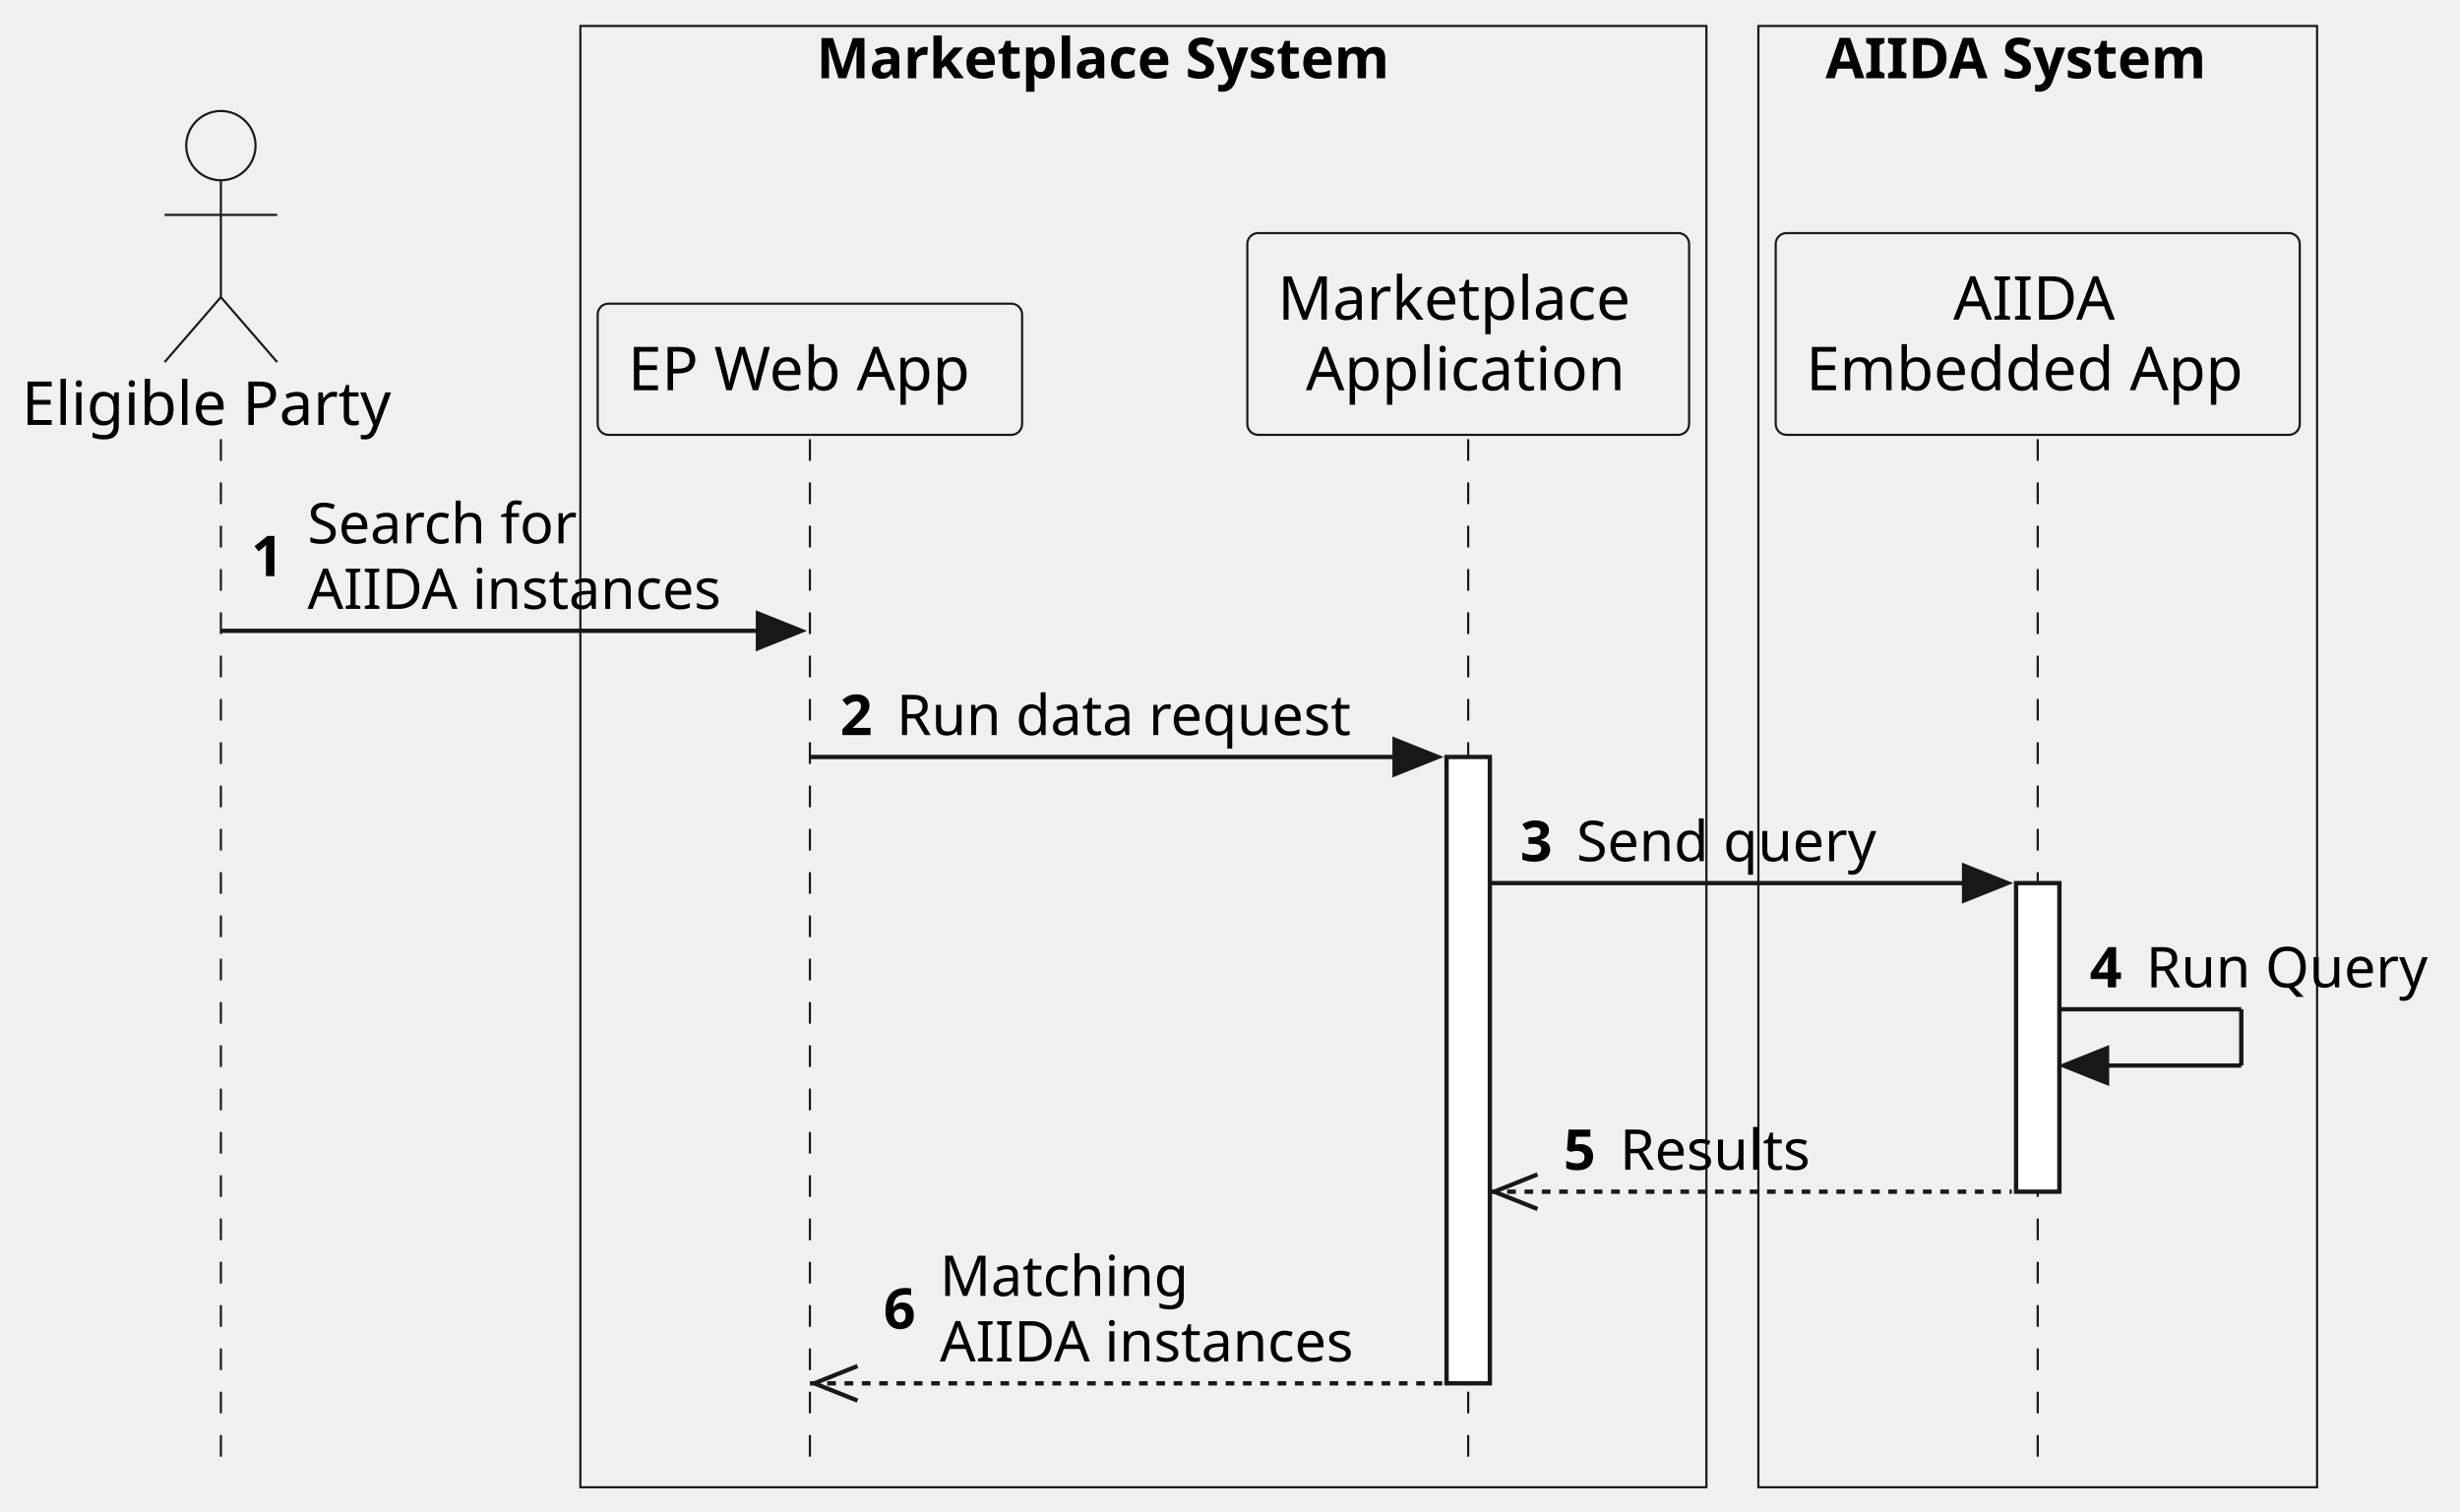
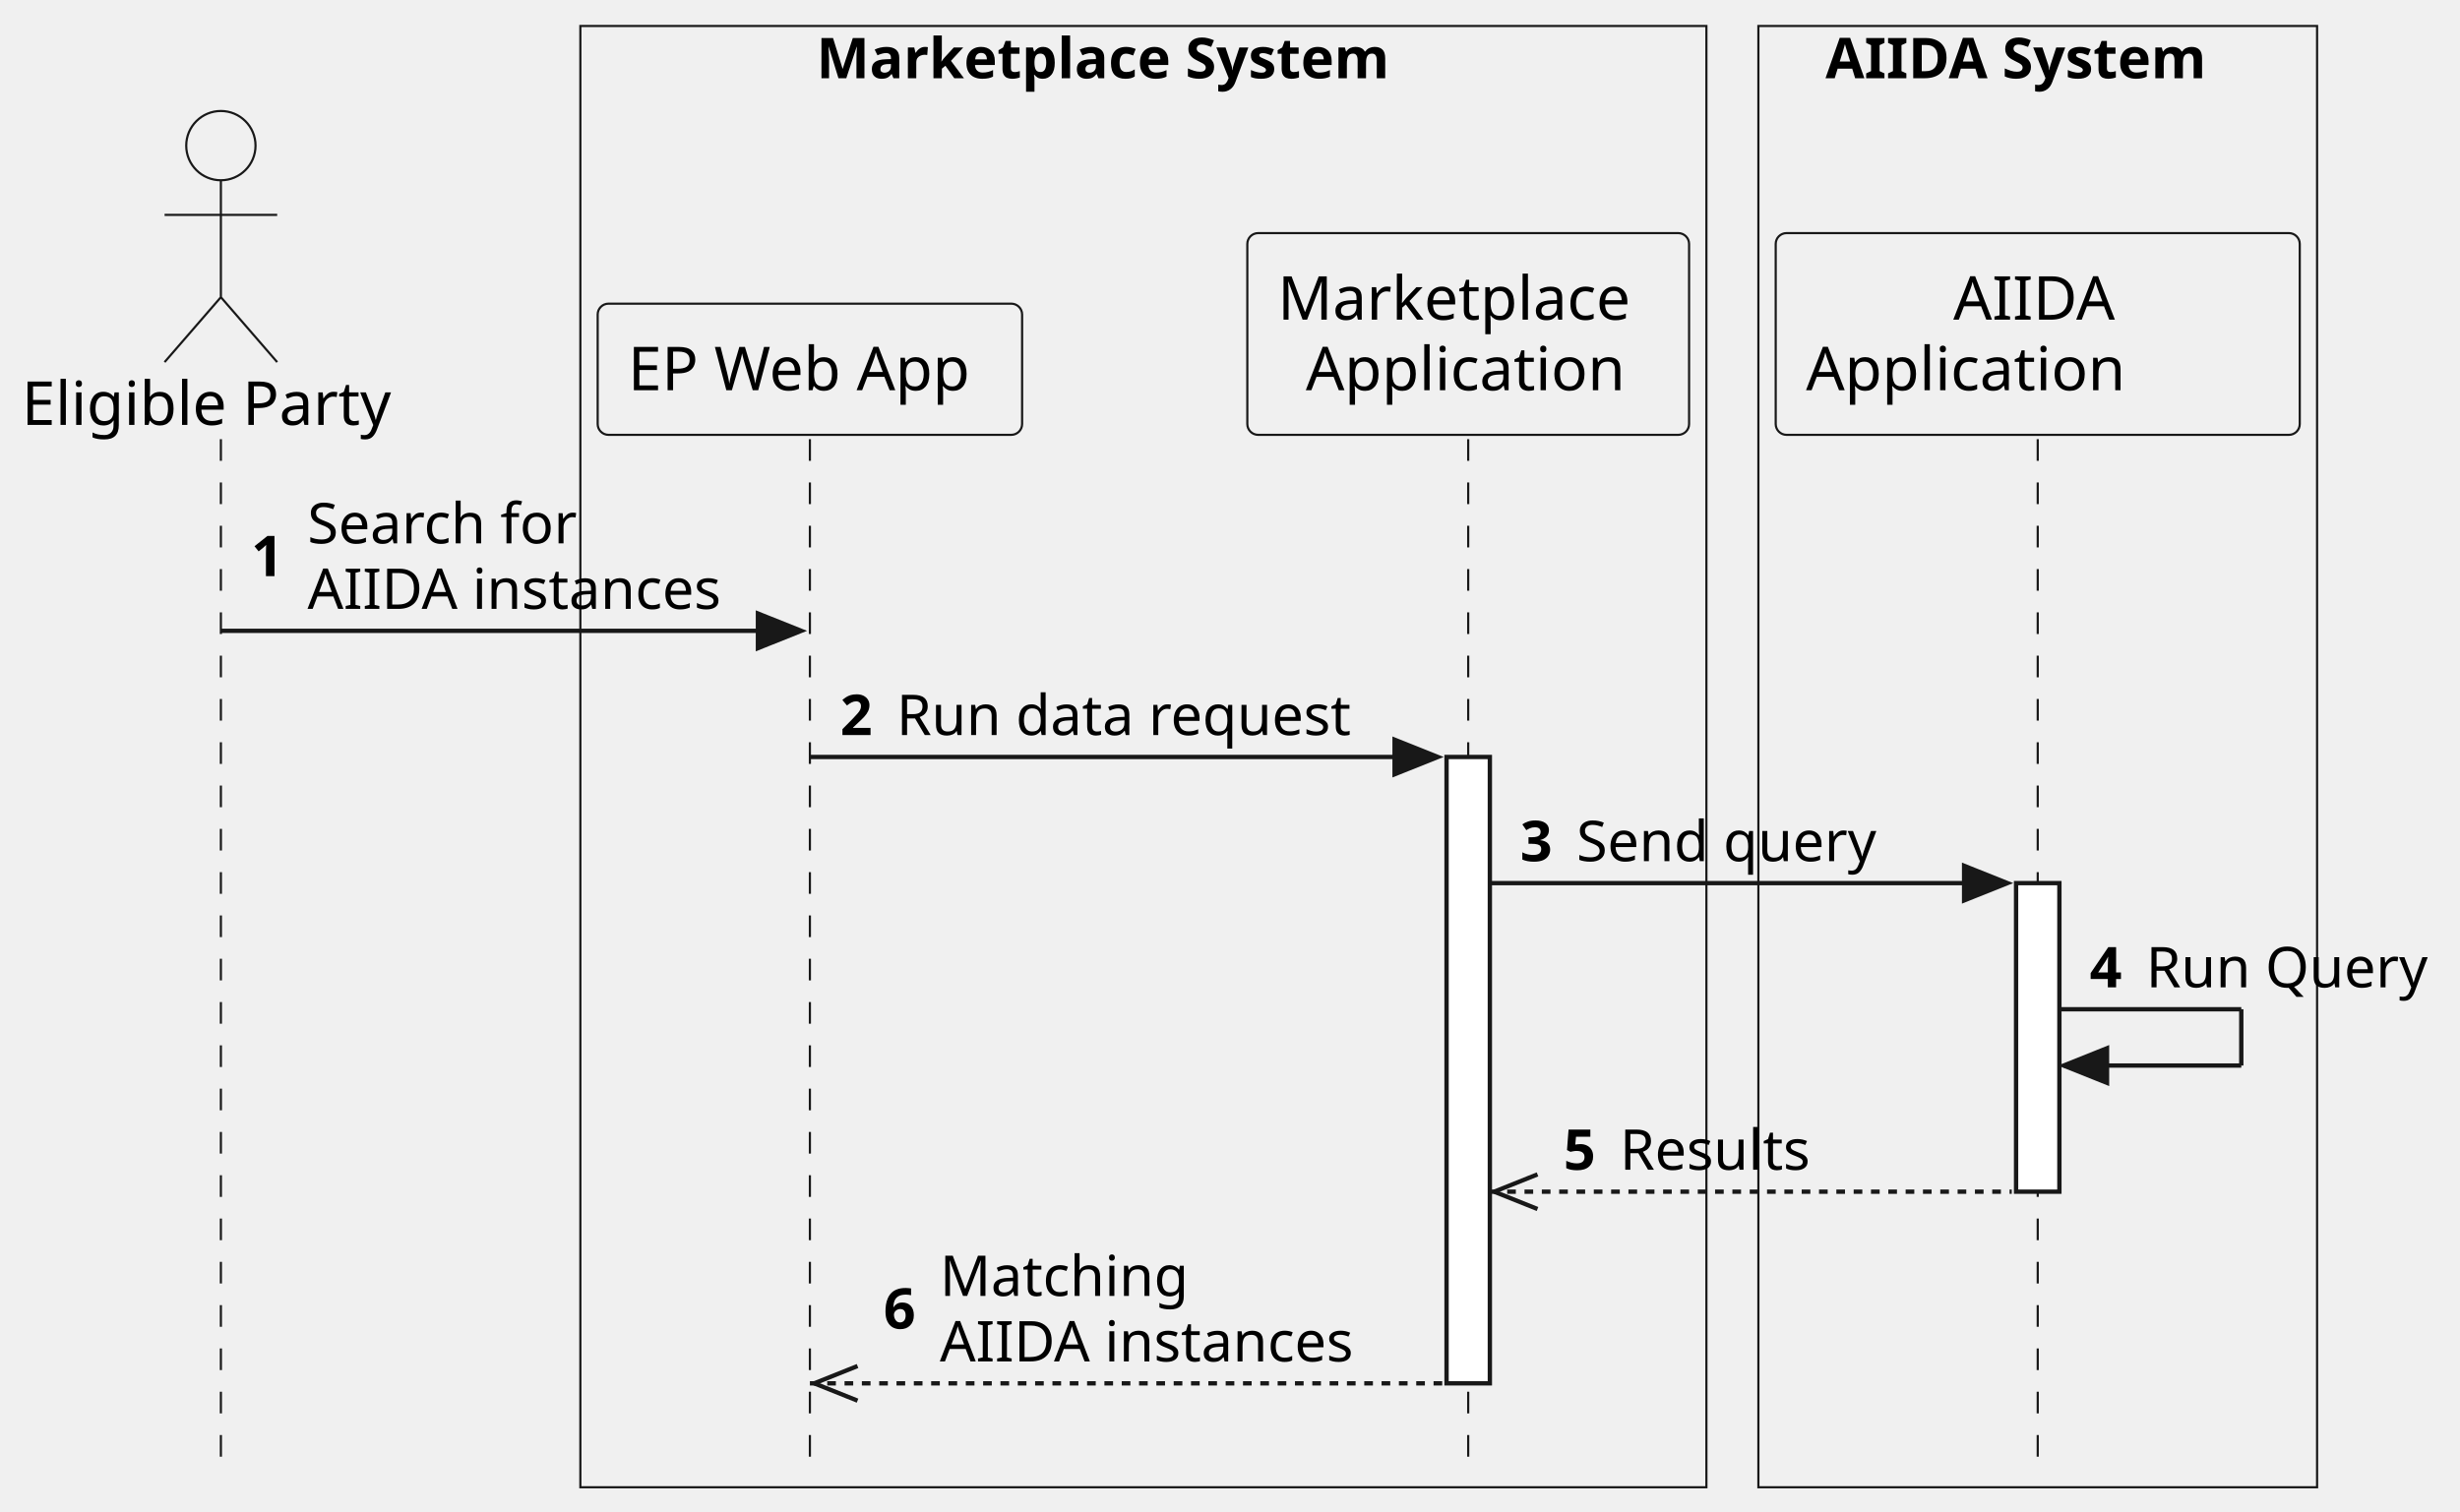
<svg xmlns="http://www.w3.org/2000/svg" contentStyleType="text/css" height="349px" preserveAspectRatio="none" style="width:568px;height:349px;background:#FFFFFF;" version="1.1" viewBox="0 0 568 349" width="568px" zoomAndPan="magnify">
  <defs />
  <g>
    <rect fill="none" height="337.492" style="stroke:#181818;stroke-width:0.5;" width="260" x="134" y="6" />
    <text fill="#000000" font-family="sans-serif" font-size="13" font-weight="bold" lengthAdjust="spacing" textLength="151" x="188.5" y="18.067">Marketplace System</text>
    <rect fill="none" height="337.492" style="stroke:#181818;stroke-width:0.5;" width="129" x="406" y="6" />
    <text fill="#000000" font-family="sans-serif" font-size="13" font-weight="bold" lengthAdjust="spacing" textLength="98" x="421.5" y="18.067">AIIDA System</text>
    <line style="stroke:#181818;stroke-width:0.5;stroke-dasharray:5.0,5.0;" x1="51" x2="51" y1="101.43" y2="337.492" />
    <line style="stroke:#181818;stroke-width:0.5;stroke-dasharray:5.0,5.0;" x1="187" x2="187" y1="101.43" y2="337.492" />
    <line style="stroke:#181818;stroke-width:0.5;stroke-dasharray:5.0,5.0;" x1="339" x2="339" y1="101.43" y2="337.492" />
    <rect fill="#FFFFFF" height="144.664" style="stroke:#181818;stroke-width:1.0;" width="10" x="334" y="174.828" />
    <line style="stroke:#181818;stroke-width:0.5;stroke-dasharray:5.0,5.0;" x1="470.5" x2="470.5" y1="101.43" y2="337.492" />
    <rect fill="#FFFFFF" height="71.266" style="stroke:#181818;stroke-width:1.0;" width="10" x="465.5" y="203.961" />
    <text fill="#000000" font-family="sans-serif" font-size="14" lengthAdjust="spacing" textLength="86" x="5" y="98.128">Eligible Party</text>
    <ellipse cx="51" cy="33.633" fill="none" rx="8" ry="8" style="stroke:#181818;stroke-width:0.5;" />
    <path d="M51,41.633 L51,68.633 M38,49.633 L64,49.633 M51,68.633 L38,83.633 M51,68.633 L64,83.633 " fill="none" style="stroke:#181818;stroke-width:0.5;" />
    <rect fill="none" height="30.297" rx="2.5" ry="2.5" style="stroke:#181818;stroke-width:0.5;" width="98" x="138" y="70.133" />
    <text fill="#000000" font-family="sans-serif" font-size="14" lengthAdjust="spacing" textLength="84" x="145" y="90.128">EP Web App</text>
    <rect fill="none" height="46.594" rx="2.5" ry="2.5" style="stroke:#181818;stroke-width:0.5;" width="102" x="288" y="53.836" />
    <text fill="#000000" font-family="sans-serif" font-size="14" lengthAdjust="spacing" textLength="84" x="295" y="73.831">Marketplace</text>
    <text fill="#000000" font-family="sans-serif" font-size="14" lengthAdjust="spacing" textLength="75" x="301.5" y="90.128">Application</text>
    <rect fill="none" height="46.594" rx="2.5" ry="2.5" style="stroke:#181818;stroke-width:0.5;" width="121" x="410" y="53.836" />
    <text fill="#000000" font-family="sans-serif" font-size="14" lengthAdjust="spacing" textLength="35" x="451" y="73.831">AIIDA</text>
-     <text fill="#000000" font-family="sans-serif" font-size="14" lengthAdjust="spacing" textLength="107" x="417" y="90.128">Embedded App</text>
+     <text fill="#000000" font-family="sans-serif" font-size="14" lengthAdjust="spacing" textLength="107" x="417" y="90.128">Application</text>
    <polygon fill="#181818" points="175,141.695,185,145.695,175,149.695" style="stroke:#181818;stroke-width:1.0;" />
    <line style="stroke:#181818;stroke-width:1.0;" x1="51" x2="181" y1="145.695" y2="145.695" />
    <text fill="#000000" font-family="sans-serif" font-size="13" font-weight="bold" lengthAdjust="spacing" textLength="9" x="58" y="133.063">1</text>
    <text fill="#000000" font-family="sans-serif" font-size="13" lengthAdjust="spacing" textLength="66" x="71" y="125.497">Search for</text>
    <text fill="#000000" font-family="sans-serif" font-size="13" lengthAdjust="spacing" textLength="99" x="71" y="140.629">AIIDA instances</text>
    <polygon fill="#181818" points="322,170.828,332,174.828,322,178.828" style="stroke:#181818;stroke-width:1.0;" />
    <line style="stroke:#181818;stroke-width:1.0;" x1="187" x2="328" y1="174.828" y2="174.828" />
    <text fill="#000000" font-family="sans-serif" font-size="13" font-weight="bold" lengthAdjust="spacing" textLength="9" x="194" y="169.762">2</text>
    <text fill="#000000" font-family="sans-serif" font-size="13" lengthAdjust="spacing" textLength="110" x="207" y="169.762">Run data request</text>
    <polygon fill="#181818" points="453.5,199.961,463.5,203.961,453.5,207.961" style="stroke:#181818;stroke-width:1.0;" />
    <line style="stroke:#181818;stroke-width:1.0;" x1="344" x2="459.5" y1="203.961" y2="203.961" />
    <text fill="#000000" font-family="sans-serif" font-size="13" font-weight="bold" lengthAdjust="spacing" textLength="9" x="351" y="198.895">3</text>
    <text fill="#000000" font-family="sans-serif" font-size="13" lengthAdjust="spacing" textLength="73" x="364" y="198.895">Send query</text>
    <line style="stroke:#181818;stroke-width:1.0;" x1="475.5" x2="517.5" y1="233.094" y2="233.094" />
    <line style="stroke:#181818;stroke-width:1.0;" x1="517.5" x2="517.5" y1="233.094" y2="246.094" />
    <line style="stroke:#181818;stroke-width:1.0;" x1="476.5" x2="517.5" y1="246.094" y2="246.094" />
    <polygon fill="#181818" points="486.5,242.094,476.5,246.094,486.5,250.094" style="stroke:#181818;stroke-width:1.0;" />
    <text fill="#000000" font-family="sans-serif" font-size="13" font-weight="bold" lengthAdjust="spacing" textLength="9" x="482.5" y="228.028">4</text>
    <text fill="#000000" font-family="sans-serif" font-size="13" lengthAdjust="spacing" textLength="66" x="495.5" y="228.028">Run Query</text>
    <line style="stroke:#181818;stroke-width:1.0;" x1="345" x2="355" y1="275.227" y2="271.227" />
    <line style="stroke:#181818;stroke-width:1.0;" x1="345" x2="355" y1="275.227" y2="279.227" />
    <line style="stroke:#181818;stroke-width:1.0;stroke-dasharray:2.0,2.0;" x1="344" x2="464.5" y1="275.227" y2="275.227" />
    <text fill="#000000" font-family="sans-serif" font-size="13" font-weight="bold" lengthAdjust="spacing" textLength="9" x="361" y="270.161">5</text>
    <text fill="#000000" font-family="sans-serif" font-size="13" lengthAdjust="spacing" textLength="46" x="374" y="270.161">Results</text>
    <line style="stroke:#181818;stroke-width:1.0;" x1="188" x2="198" y1="319.492" y2="315.492" />
    <line style="stroke:#181818;stroke-width:1.0;" x1="188" x2="198" y1="319.492" y2="323.492" />
    <line style="stroke:#181818;stroke-width:1.0;stroke-dasharray:2.0,2.0;" x1="187" x2="333" y1="319.492" y2="319.492" />
    <text fill="#000000" font-family="sans-serif" font-size="13" font-weight="bold" lengthAdjust="spacing" textLength="9" x="204" y="306.86">6</text>
    <text fill="#000000" font-family="sans-serif" font-size="13" lengthAdjust="spacing" textLength="58" x="217" y="299.293">Matching</text>
    <text fill="#000000" font-family="sans-serif" font-size="13" lengthAdjust="spacing" textLength="99" x="217" y="314.426">AIIDA instances</text>
  </g>
</svg>
